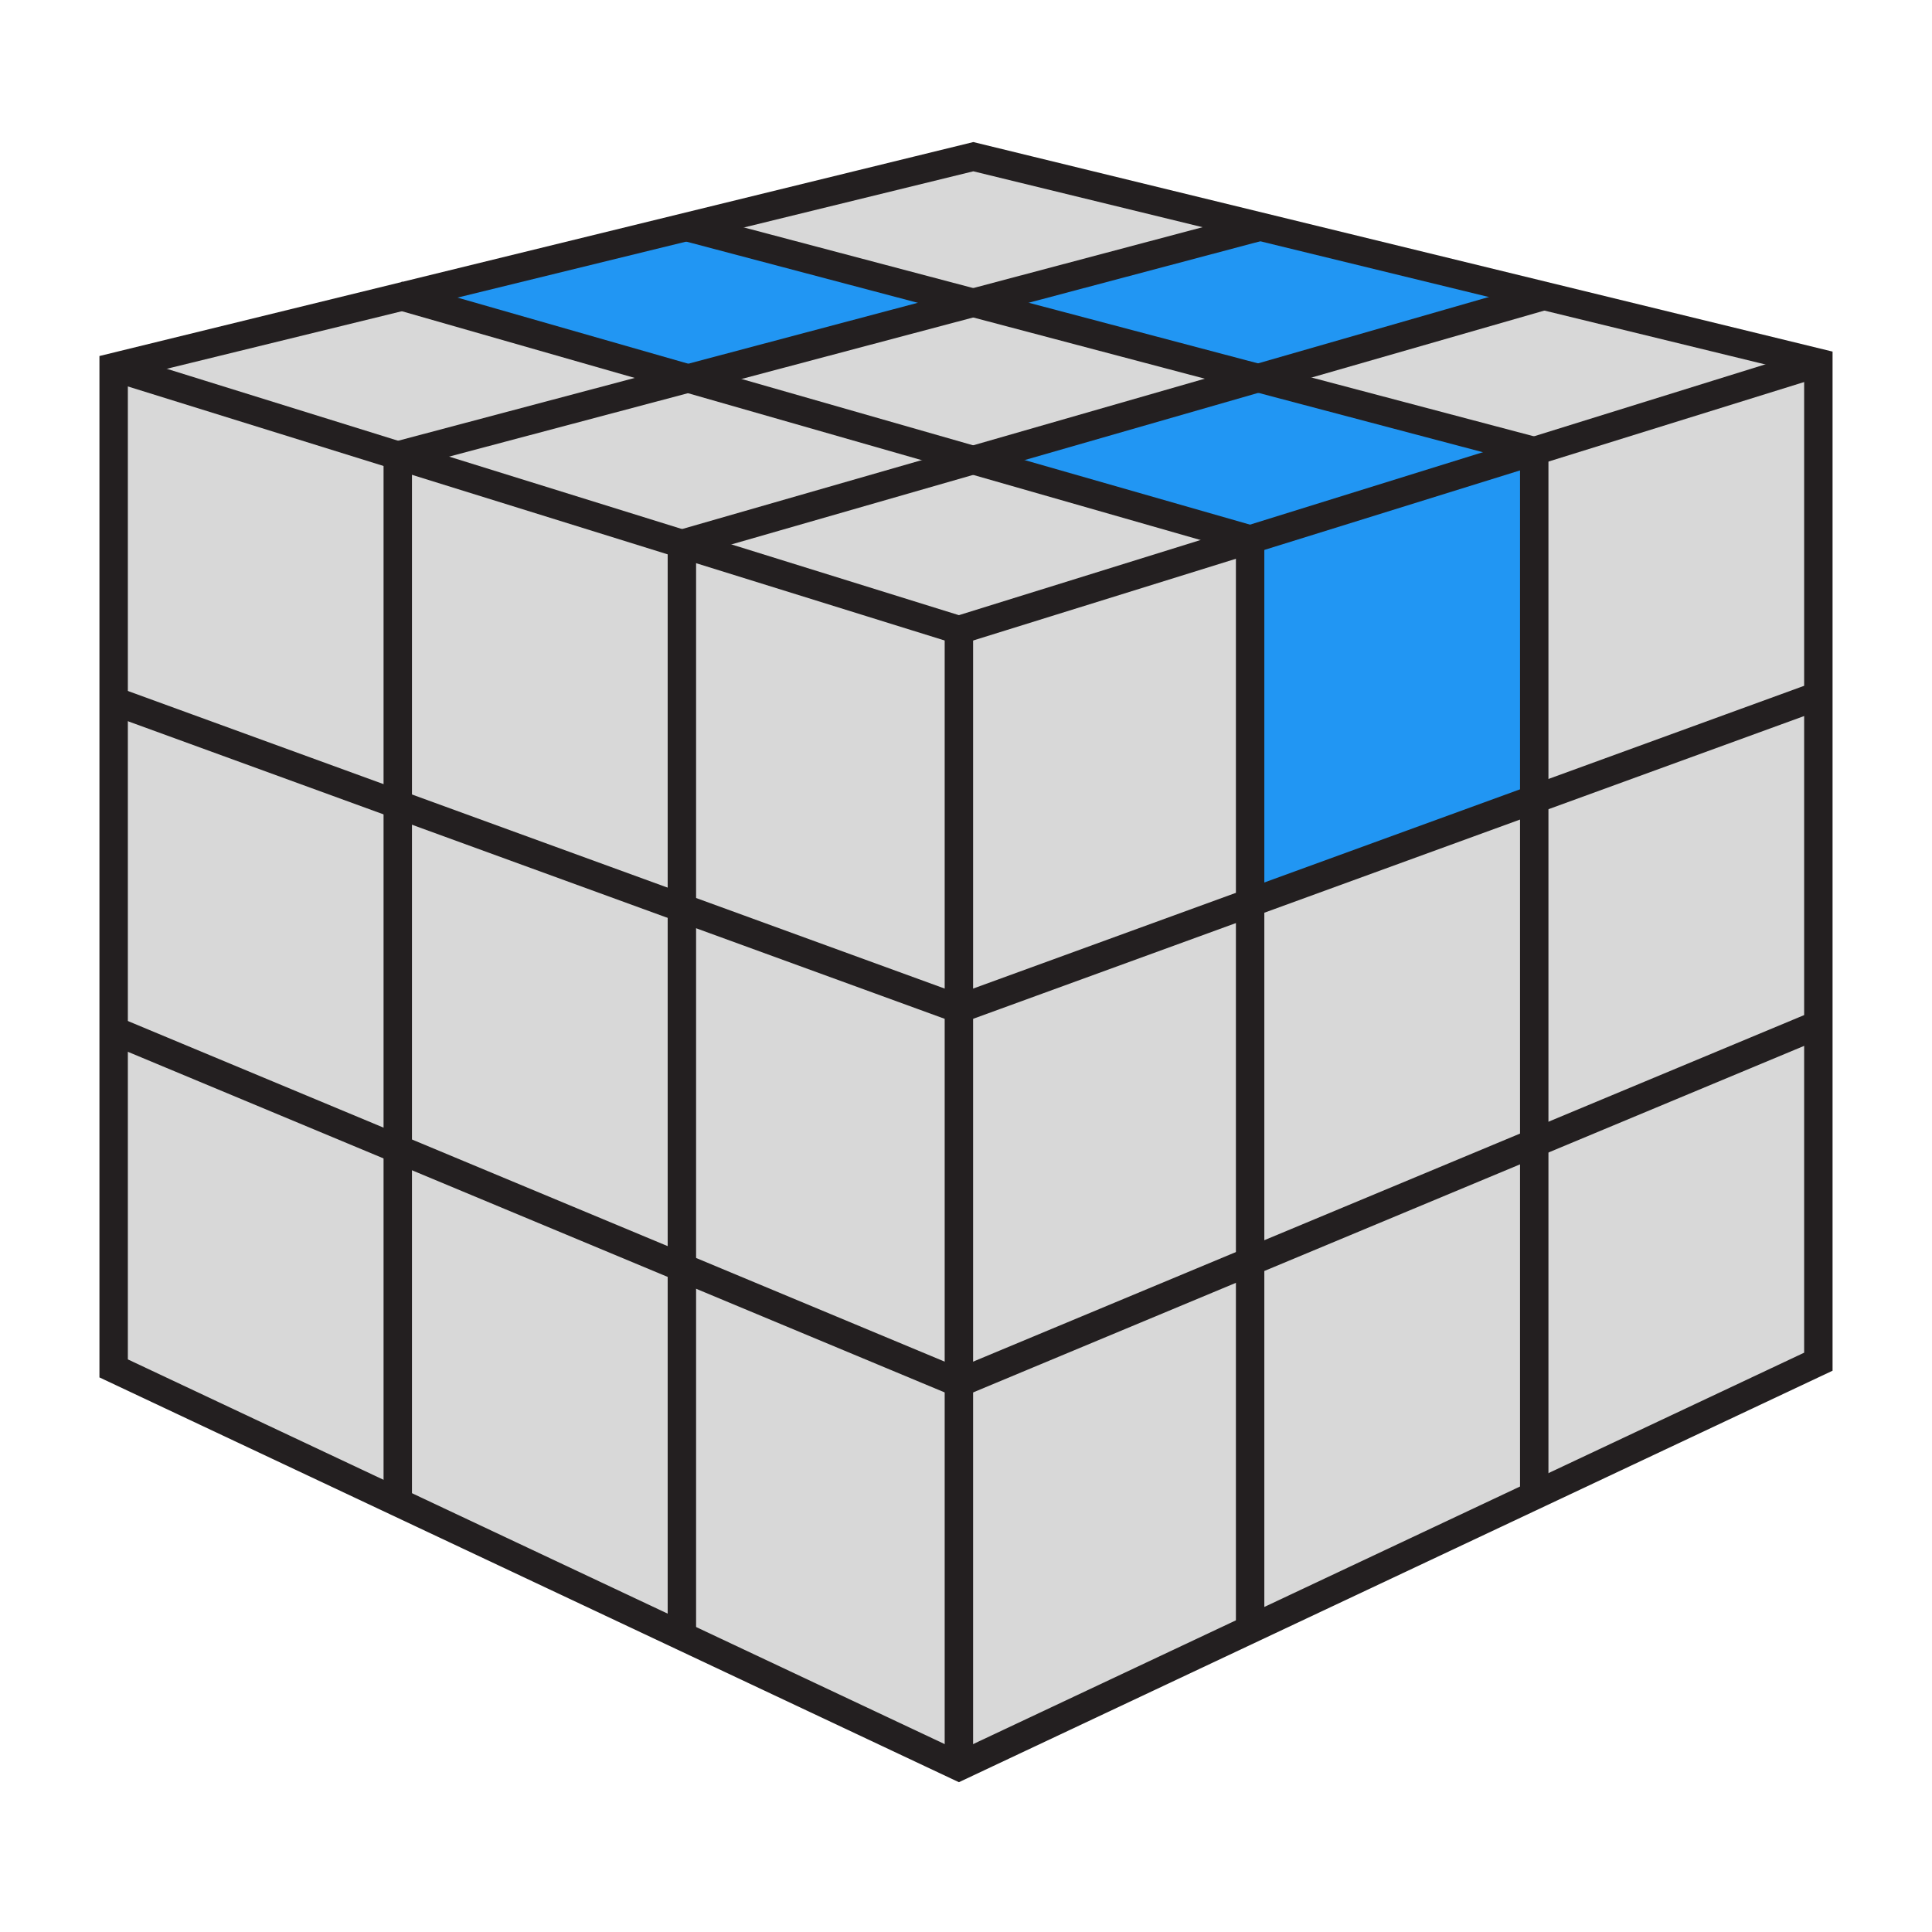
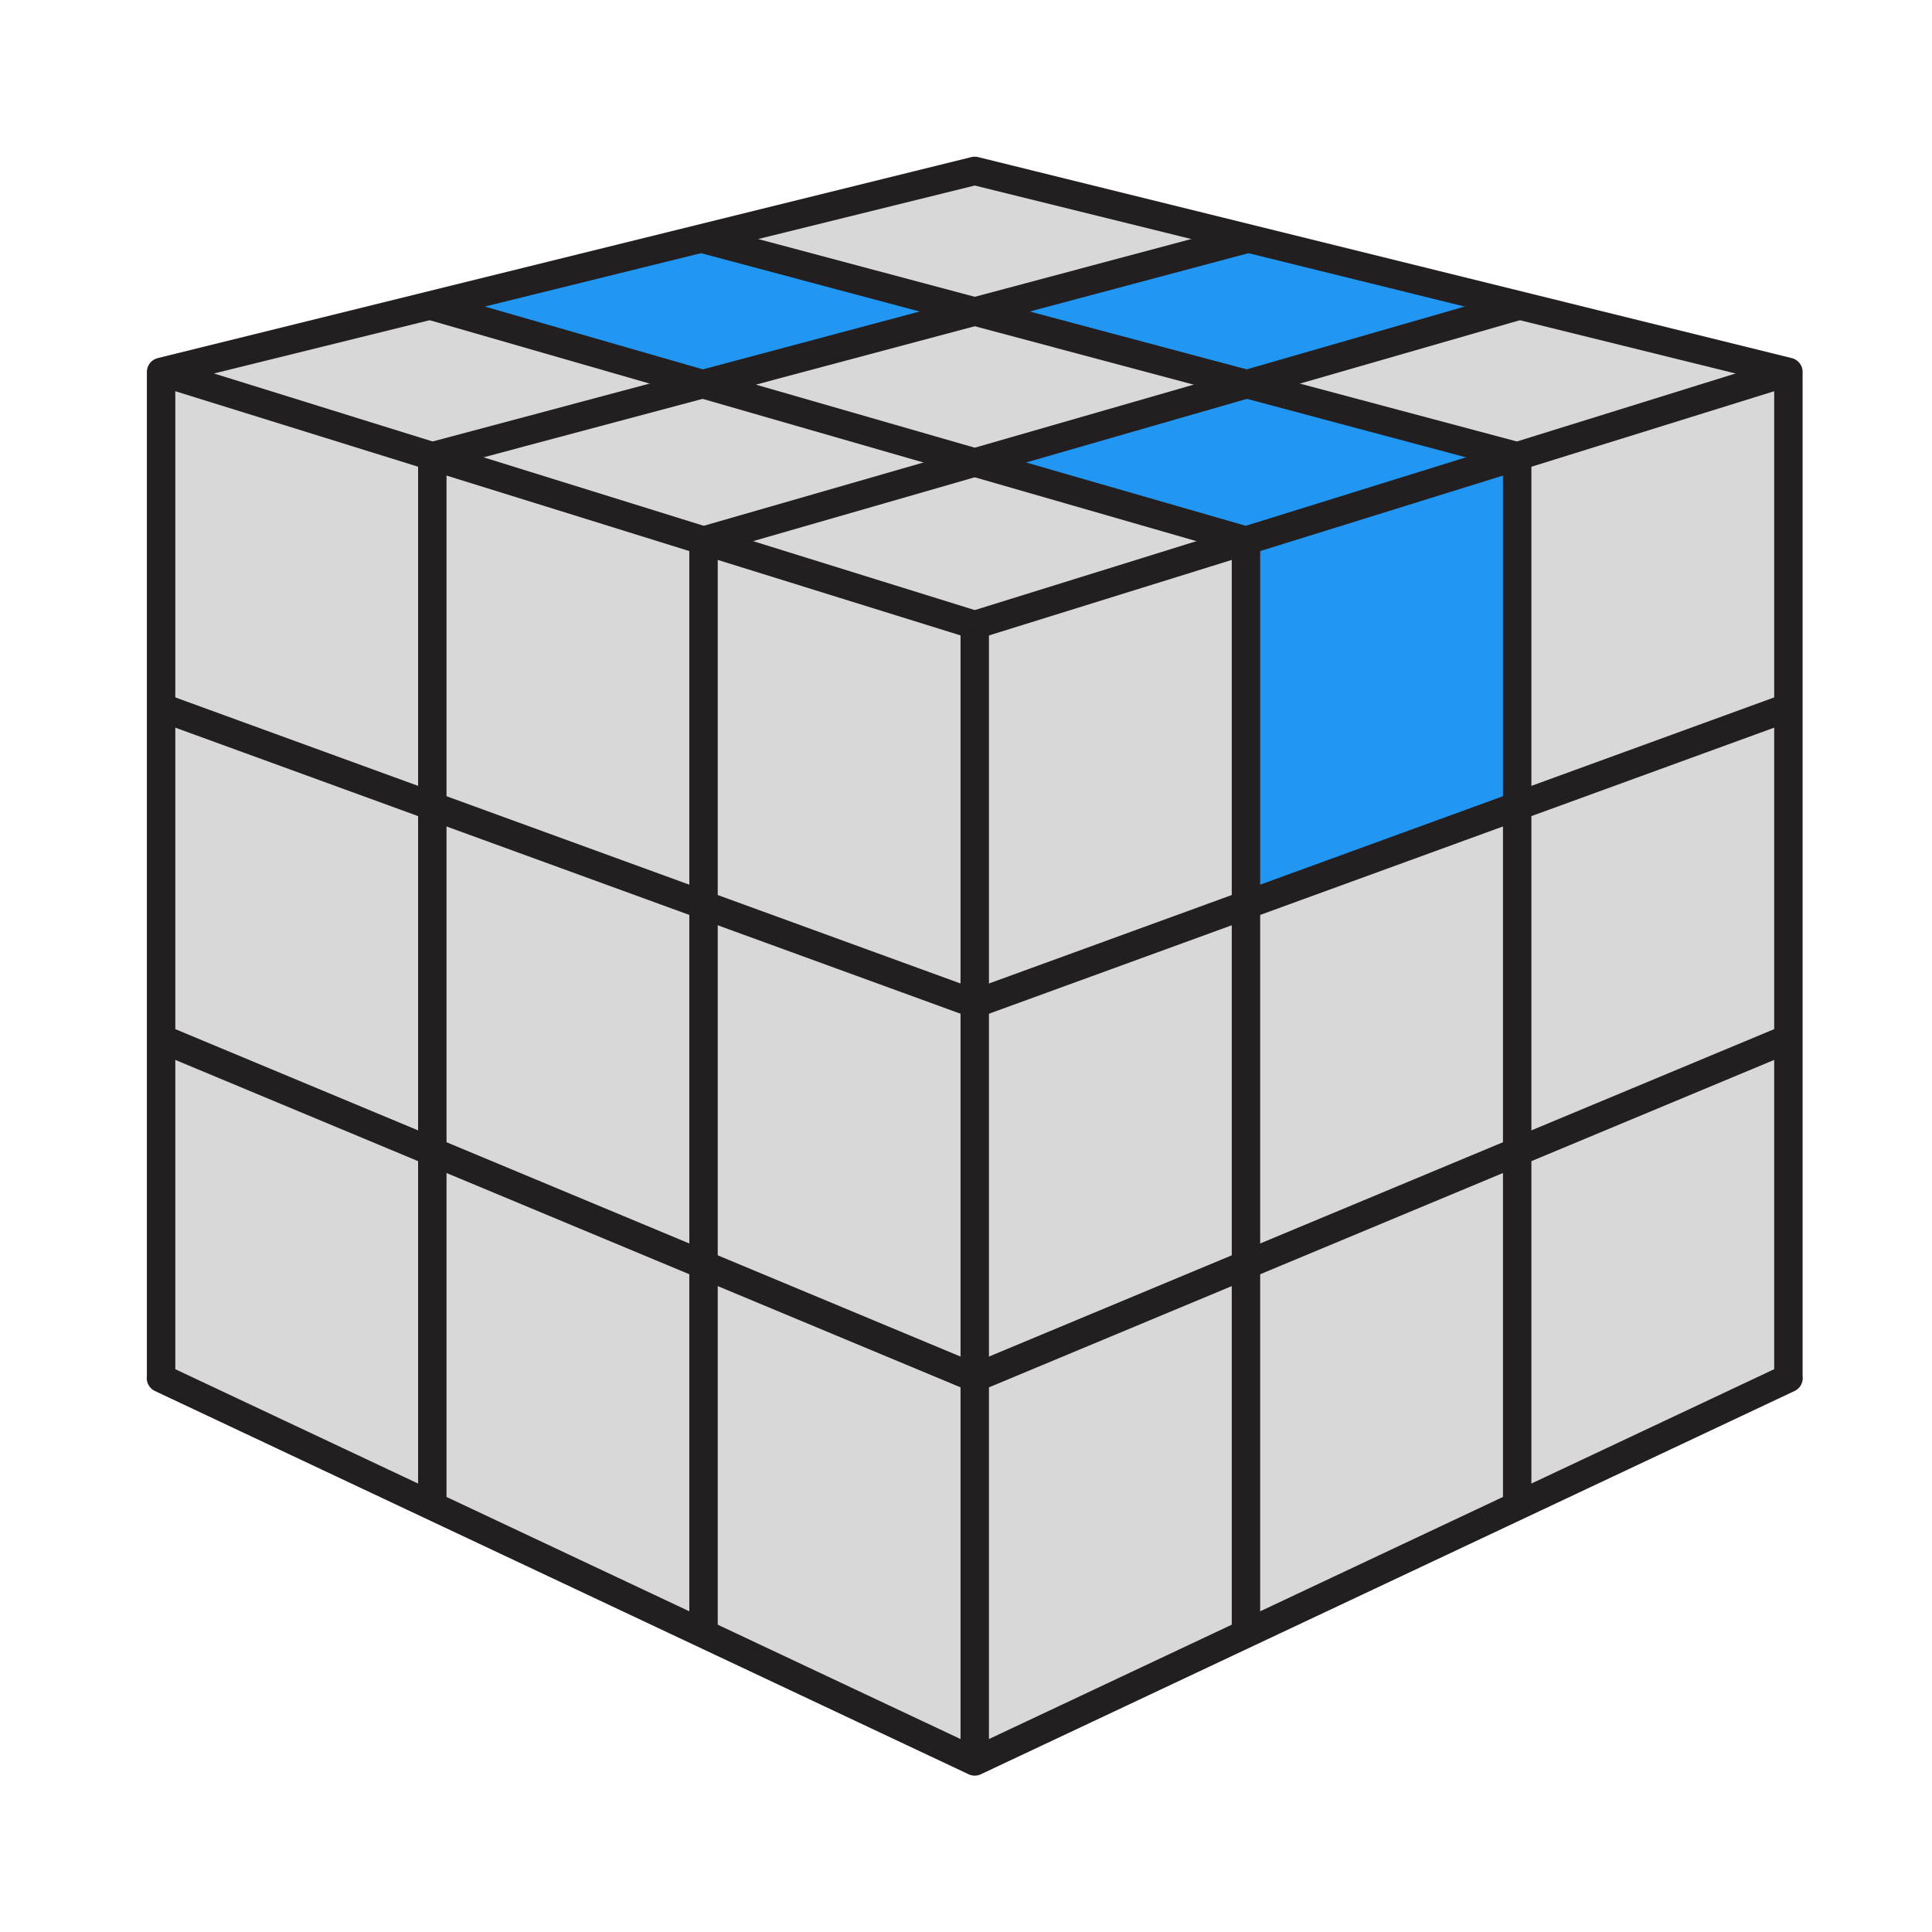
<svg xmlns="http://www.w3.org/2000/svg" width="136px" height="136px" viewBox="0 0 136 136" version="1.1">
  <g id="3x3x3/roux/eo/3t1b-b" stroke="none" stroke-width="1" fill="none" fill-rule="evenodd">
    <g id="3x3x3/3D">
-       <g id="Front" transform="translate(8, 25.8457)" fill="#D8D8D8">
+       <g id="Right" transform="translate(68.5, 25.5352)">
+         <g id="Bottom" transform="translate(0, 46.5869)" fill="#D8D8D8">
+           <polygon id="RBB" points="57.392 0.913 57.392 24.894 38.299 33.887 38.3 8.949" />
+           <polygon id="RBM" points="38.299 8.949 38.299 33.887 19.208 42.88 19.207 16.91" />
+           <polygon id="RBF" points="0.116 24.854 19.207 16.91 19.207 42.88 0.116 51.872" />
+         </g>
+         <g id="Equator" transform="translate(0, 23.4404)" fill="#D8D8D8">
+           <polygon id="REB" points="57.392 0.817 57.392 24.134 38.3 32.096 38.3 7.773" />
+           <polygon id="REM" points="38.299 7.773 38.299 32.095 19.208 40.056 19.208 14.729" />
+           <polygon id="REF" points="0 21.684 19.207 14.729 19.207 40.056 0.116 48" />
+         </g>
+         <g id="Top">
+           <polygon id="RTB" fill="#D8D8D8" points="57.392 0.645 57.392 24.257 38.299 31.214 38.299 6.603" />
+           <polygon id="RTM" fill="#2196F3" points="38.3 31.214 19.208 38.17 19.208 12.522 38.299 6.603" />
+           <polygon id="RTF" fill="#D8D8D8" points="0.116 18.459 19.208 12.522 19.207 38.17 2.27920793e-14 45.125" />
+         </g>
+       </g>
+       <g id="Front" transform="translate(11, 25.8457)" fill="#D8D8D8">
        <g id="Bottom" transform="translate(0, 46.6934)">
-           <polygon id="FBR" points="59.5 24.811 59.5 51.812 40 42.627 40 16.68" />
-           <polygon id="FBM" points="40 16.68 40 42.627 20 33.207 20 8.34" />
-           <polygon id="FBL" points="0 -5.68434189e-14 20 8.34 20 33.207 0 23.787" />
+           <polygon id="FBR" points="57.616 24.455 57.616 51.481 38.524 42.463 38.524 16.493" />
+           <polygon id="FBM" points="38.524 16.493 38.524 42.463 19.432 33.47 19.432 8.532" />
+           <polygon id="FBL" points="0.34 0.571 19.432 8.532 19.432 33.47 0.291 24.455" />
        </g>
        <g id="Top" transform="translate(0, 0)">
          <g id="Equator" transform="translate(0, 23.4944)">
-             <polygon id="FER" points="59.5 21.677 59.5 48.011 40 39.879 40 14.573" />
-             <polygon id="FEM" points="40 14.573 40 39.879 20 31.539 20 7.286" />
-             <polygon id="FEL" points="0 23.199 0 0 20 7.286 20 31.539" />
+             <polygon id="FER" points="57.616 21.32 57.616 47.654 38.524 39.692 38.524 14.365" />
+             <polygon id="FEM" points="38.524 14.365 38.524 39.692 19.432 31.731 19.432 7.409" />
+             <polygon id="FEL" points="0.34 23.77 0.291 0.452 19.432 7.409 19.432 31.731" />
          </g>
-           <polygon id="FTR" points="59.5 18.505 59.5 45.172 40 38.067 40 12.441" />
-           <polygon id="FTM" points="20 6.221 40 12.441 40 38.068 20 30.781" />
-           <polygon id="FTL" points="0 0 20 6.221 20 30.78 0 23.494" />
+           <polygon id="FTR" points="57.616 18.148 57.616 44.814 38.524 37.859 38.524 12.211" />
+           <polygon id="FTM" points="19.432 6.293 38.524 12.211 38.524 37.859 19.432 30.903" />
+           <polygon id="FTL" points="0.291 0.335 19.432 6.293 19.432 30.903 0.34 23.947" />
        </g>
      </g>
-       <g id="Right" transform="translate(67.5, 25.5352)">
-         <g id="Bottom" transform="translate(0, 46.5869)" fill="#D8D8D8">
-           <polygon id="RBB" points="60.5 0 60.5 23.733 40.5 33.153 40.5 8.51" />
-           <polygon id="RBM" points="40.5 8.51 40.5 33.154 20.5 42.573 20.5 16.68" />
-           <polygon id="RBF" points="0 25.229 20.5 16.68 20.5 42.574 0 52.228" />
+       <g id="Top" transform="translate(11, 11.0293)">
+         <g id="Front" transform="translate(0, 9.7554)" fill="#D8D8D8">
+           <polygon id="TFR" points="38.524 17.272 57.616 23.209 76.707 17.272 57.615 11.771" />
+           <polygon id="TFM" points="38.524 17.272 57.615 11.771 38.355 6.19 19.265 11.354" />
+           <polygon id="TFL" points="0.34 5.396 19.432 0.745 38.355 6.27 19.265 11.354" />
        </g>
-         <g id="Equator" transform="translate(0, 23.4404)" fill="#D8D8D8">
-           <polygon id="REB" points="60.5 0 60.5 23.146 40.5 31.656 40.5 7.286" />
-           <polygon id="REM" points="40.5 7.286 40.5 31.656 20.5 39.826 20.5 14.573" />
-           <polygon id="REF" points="0 22.042 20.5 14.573 20.5 39.826 0 48.375" />
+         <g id="Section" transform="translate(18.6699, 4.9453)">
+           <polygon id="TSR" fill="#2196F3" points="58.037 11.08 77 16.164 58.037 22.082 38.946 16.581" />
+           <polygon id="TSM" fill="#D8D8D8" points="19.685 11 38.899 16.581 58.038 11.08 38.861 5.947" />
+           <polygon id="TSL" fill="#2196F3" points="19.685 0.814 38.899 5.947 19.685 11.08 0.762 5.555" />
        </g>
-         <g id="Top">
-           <polygon id="RTB" fill="#D8D8D8" points="60.5 5.68434189e-14 60.5 23.44 40.5 30.727 40.5 6.22" />
-           <polygon id="RTM" fill="#2196F3" points="40.5 30.727 20.5 38.014 20.5 12.44 40.5 6.22" />
-           <polygon id="RTF" fill="#D8D8D8" points="0 18.815 20.5 12.439 20.5 38.013 0 45.482" />
+         <g id="Back" transform="translate(38.315, 0)">
+           <polygon id="TBR" fill="#D8D8D8" points="57.652 10.476 76.577 15.151 57.355 21.11 38.328 16.026" />
+           <polygon id="TBM" fill="#2196F3" points="57.652 10.476 38.393 16.026 19.216 10.892 38.685 5.759" />
+           <polygon id="TBL" fill="#D8D8D8" points="38.688 5.759 19.216 10.893 3.55271368e-14 5.759 19.338 0.991" />
        </g>
      </g>
-       <g id="Top" transform="translate(8, 11.0293)">
-         <g id="Front" transform="translate(0, 9.7554)" fill="#D8D8D8">
-           <polygon id="TFR" points="40 17.502 59.5 23.566 80 17.189 60.501 11.604" />
-           <polygon id="TFM" points="40 17.502 60.501 11.604 40 5.793 20 11.281" />
-           <polygon id="TFL" points="0 5.061 20.67 -3.55271368e-14 40 5.793 20 11.282" />
-         </g>
-         <g id="Section" transform="translate(20.6699, 4.9453)">
-           <polygon id="TSR" fill="#2196F3" points="60.033 10.604 79.33 15.781 59.33 22 39.832 16.415" />
-           <polygon id="TSM" fill="#D8D8D8" points="19.33 10.604 39.831 16.415 60.033 10.604 39.831 5.337" />
-           <polygon id="TSL" fill="#2196F3" points="19.645 -3.55271368e-14 39.832 5.337 19.33 10.604 2.13162821e-14 4.811" />
-         </g>
-         <g id="Back" transform="translate(40.315, 0)">
-           <polygon id="TBR" fill="#D8D8D8" points="59.685 9.629 79.685 14.506 59.685 20.726 40.388 15.549" />
-           <polygon id="TBM" fill="#2196F3" points="59.685 9.629 40.388 15.549 20.186 10.282 39.685 4.751" />
-           <polygon id="TBL" fill="#D8D8D8" points="39.685 4.751 20.186 10.282 0 4.945 20.2 -4.26325641e-14" />
-         </g>
-       </g>
-       <g id="Linework" transform="translate(8, 11.0292)" stroke="#231F20">
-         <path d="M59.5,33.321 L59.5,113.321" id="Stroke-28" stroke-width="2" />
-         <path d="M40,27.257 L40,104.137" id="Stroke-30" stroke-width="2" />
-         <path d="M20,21.037 L20,94.717" id="Stroke-31" stroke-width="2" />
-         <path d="M80,26.945 L80,103.666" id="Stroke-32" stroke-width="2" />
-         <path d="M100,20.726 L100,94.247" id="Stroke-33" stroke-width="2" />
-         <polyline id="Stroke-34" stroke-width="2" points="0 14.816 59.5 33.322 120 14.505" />
-         <polyline id="Stroke-36" stroke-width="2" points="0 38.311 59.5 59.989 120 37.947" />
-         <polyline id="Stroke-38" stroke-width="2" points="0 61.51 59.5 86.322 120 61.093" />
-         <path d="M40.315,4.945 L100,20.725" id="Stroke-41" stroke-width="2" />
-         <path d="M20,9.756 L80,26.945" id="Stroke-42" stroke-width="2" />
-         <polygon id="Stroke-43" stroke-width="2" points="120 14.506 120 84.826 59.5 113.321 0 85.297 0 14.817 60.515 1.42108547e-14" />
-         <path d="M80.703,4.923 L20,21.037" id="Stroke-45" stroke-width="2" />
-         <path d="M100.694,9.798 L40,27.257" id="Stroke-46" stroke-width="2" />
+       <g id="Linework" transform="translate(11.3307, 12.03)" stroke="#231F20">
+         <path d="M37.886,4.722 L95.469,20.089" id="Stroke-43" stroke-width="2" />
+         <path d="M19.078,9.517 L76.376,26.027" id="Stroke-44" stroke-width="2" />
+         <path d="M76.398,4.798 L19.101,20.089" id="Stroke-45" stroke-width="2" />
+         <path d="M95.637,9.476 L38.194,26.027" id="Stroke-46" stroke-width="2" />
+         <path d="M76.377,26.026 L76.377,102.971" id="Stroke-47" stroke-width="2" />
+         <path d="M95.469,20.089 L95.469,93.98" id="Stroke-48" stroke-width="2" />
+         <path d="M38.193,26.026 L38.193,102.971" id="Stroke-49" stroke-width="2" />
+         <path d="M19.101,20.089 L19.101,93.98" id="Stroke-50" stroke-width="2" />
+         <polygon id="Stroke-51" stroke-width="2" stroke-linejoin="round" points="57.285 2.84217094e-14 114.561 14.15 114.561 84.964 114.57 84.982 57.285 111.964 -2.84217094e-14 84.982 0.009 84.964 0.009 14.15" />
+         <path d="M57.285,31.964 L57.285,111.964" id="Stroke-28" stroke-width="2" />
+         <path d="M57.285,31.964 L114.561,14.151" id="Stroke-30" stroke-width="2" />
+         <path d="M0.009,14.15 L57.285,31.963" id="Stroke-32" stroke-width="2" />
+         <path d="M57.285,58.63 L114.561,37.763" id="Stroke-34" stroke-width="2" />
+         <path d="M0.009,37.763 L57.285,58.63" id="Stroke-36" stroke-width="2" />
+         <path d="M57.285,84.964 L114.561,61.08" id="Stroke-38" stroke-width="2" />
+         <path d="M0.009,61.08 L57.285,84.964" id="Stroke-40" stroke-width="2" />
      </g>
    </g>
  </g>
</svg>
